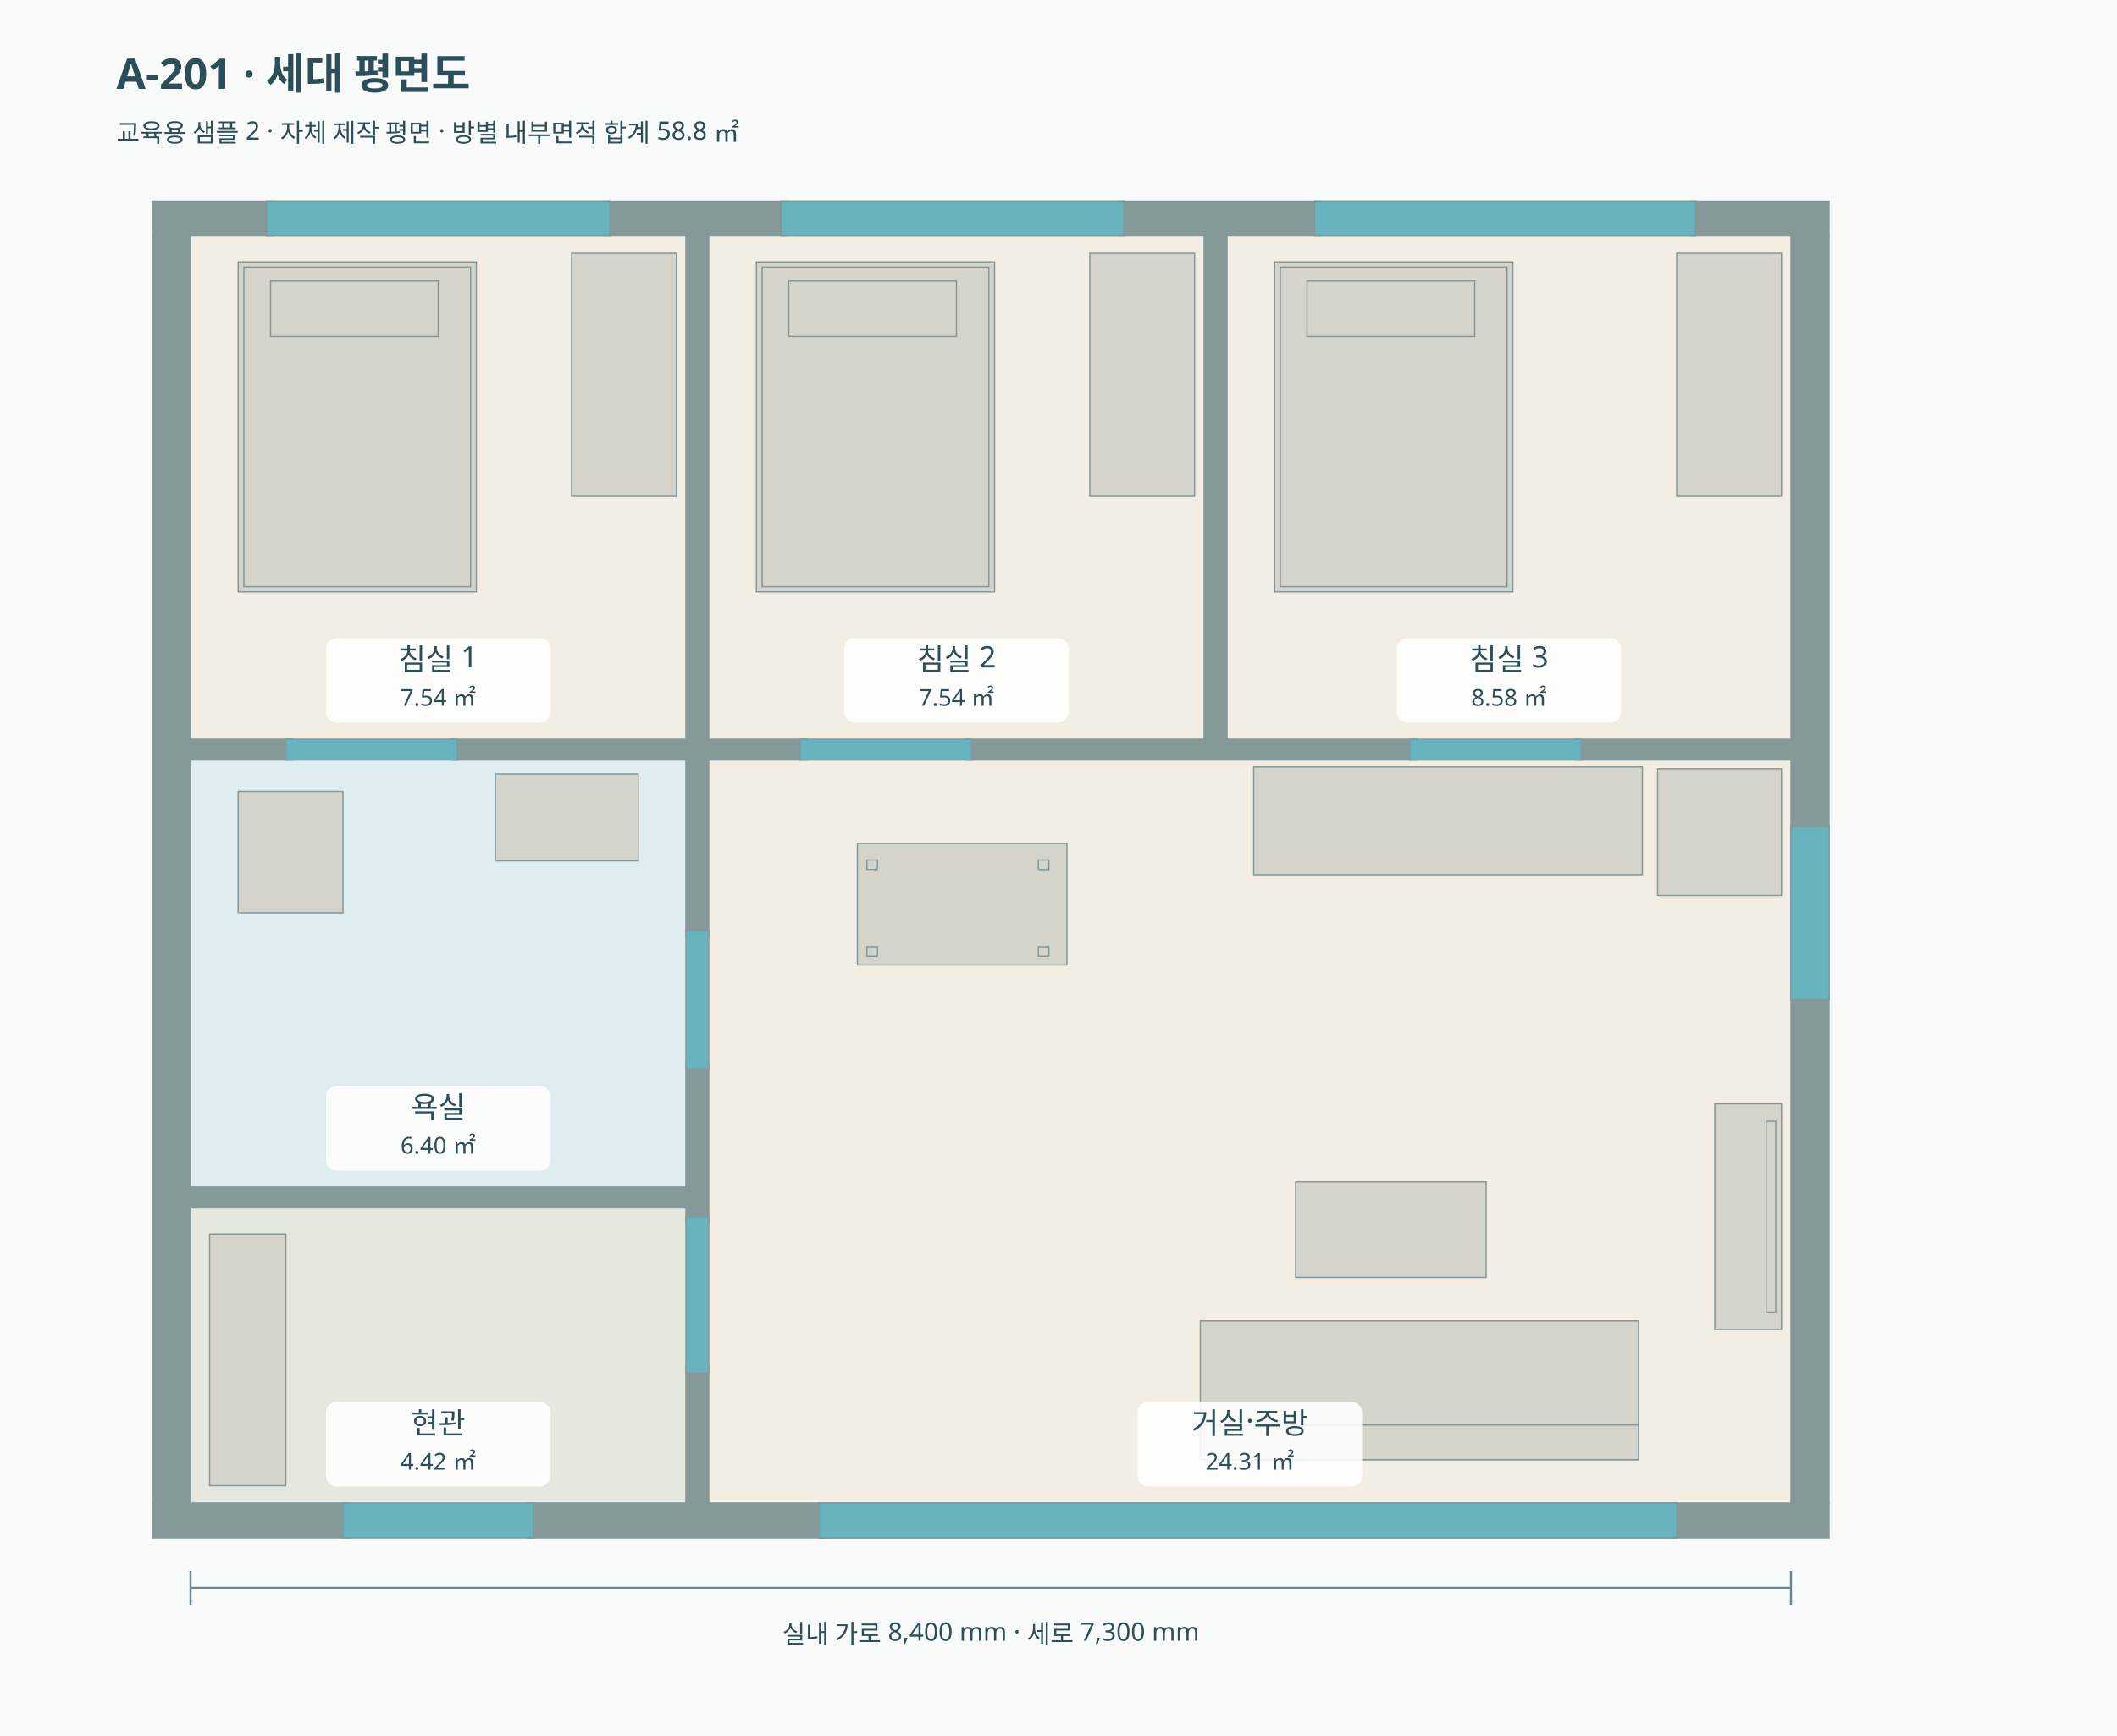
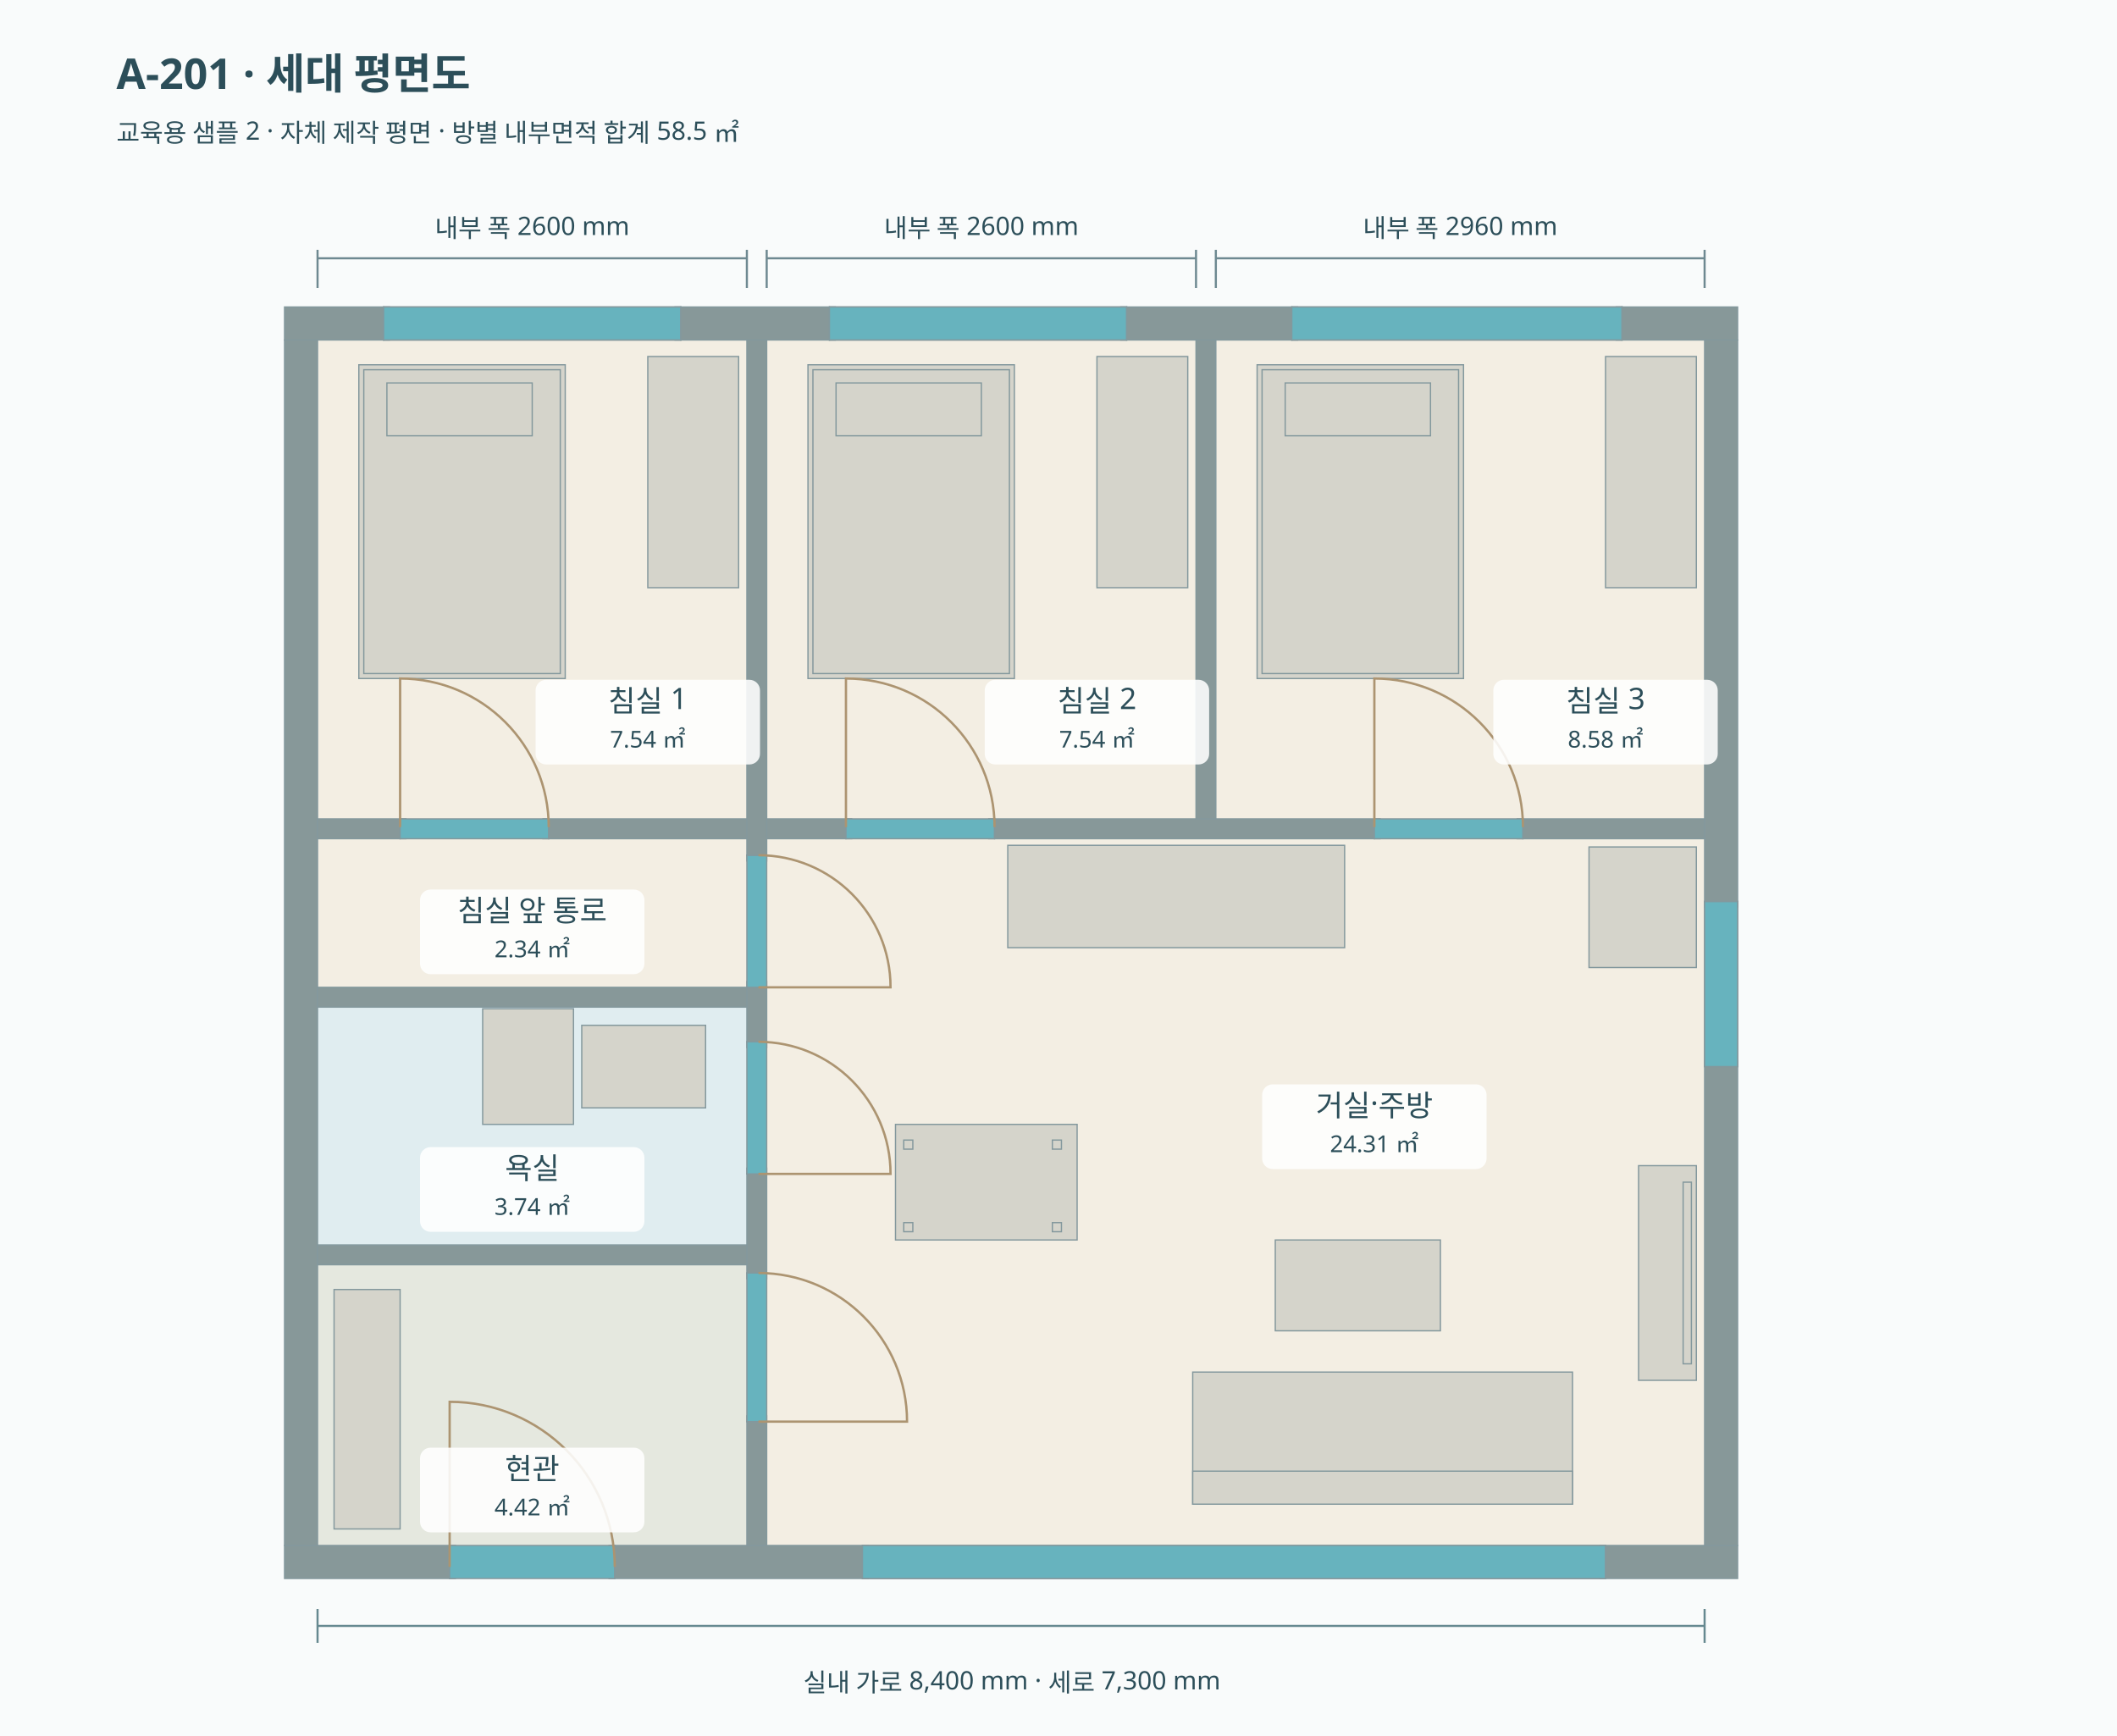
<svg xmlns="http://www.w3.org/2000/svg" viewBox="0 0 1000 820" role="group" aria-label="A-201 세대 평면도">
  <defs>
    <marker id="exit-arrow" markerWidth="6" markerHeight="6" refX="5" refY="3" orient="auto">
      <path d="M0 0L6 3L0 6Z" fill="#248976" />
    </marker>
  </defs>
  <rect width="1000" height="820" fill="#f9fbfb" />
  <g font-family="Malgun Gothic, sans-serif" fill="#2c4e59">
    <text x="55" y="42" font-size="20" font-weight="700">A-201 · 세대 평면도</text>
-     <text x="55" y="67" font-size="12">교육용 샘플 2 · 자체 제작 평면 · 방별 내부면적 합계 58.8 ㎡</text>
+     <text x="55" y="67" font-size="12">교육용 샘플 2 · 자체 제작 평면 · 방별 내부면적 합계 58.5 ㎡</text>
    <g data-object="room-bed1" tabindex="0" role="button" aria-label="침실 1 도면에서 선택">
-       <rect x="90" y="111.4" width="234" height="237.8" fill="#f3eee3" />
+       <rect x="150" y="160.6" width="202.8" height="226.2" fill="#f3eee3" />
    </g>
    <g data-object="room-bed2" tabindex="0" role="button" aria-label="침실 2 도면에서 선택">
-       <rect x="334.8" y="111.4" width="234" height="237.8" fill="#f3eee3" />
+       <rect x="362.16" y="160.6" width="202.8" height="226.2" fill="#f3eee3" />
    </g>
    <g data-object="room-bed3" tabindex="0" role="button" aria-label="침실 3 도면에서 선택">
-       <rect x="579.6" y="111.4" width="266.4" height="237.8" fill="#f3eee3" />
+       <rect x="574.32" y="160.6" width="230.88" height="226.2" fill="#f3eee3" />
    </g>
    <g data-object="room-living" tabindex="0" role="button" aria-label="거실·주방 도면에서 선택">
-       <rect x="334.8" y="359.04" width="511.2" height="350.96" fill="#f3eee3" />
+       <rect x="362.16" y="396.16" width="443.04" height="333.84" fill="#f3eee3" />
    </g>
    <g data-object="room-bath" tabindex="0" role="button" aria-label="욕실 도면에서 선택">
-       <rect x="90" y="359.04" width="234" height="201.72" fill="#e0edf0" />
+       <rect x="150" y="475.72" width="202.8" height="112.32" fill="#e0edf0" />
+     </g>
+     <g data-object="room-hall" tabindex="0" role="button" aria-label="침실 앞 통로 도면에서 선택">
+       <rect x="150" y="396.16" width="202.8" height="70.2" fill="#f3eee3" />
    </g>
    <g data-object="room-entry" tabindex="0" role="button" aria-label="현관 도면에서 선택">
-       <rect x="90" y="570.6" width="234" height="139.4" fill="#e5e8df" />
-     </g>
-     <g data-object="south-0" tabindex="0" role="button" aria-label="벽 south 도면에서 선택">
-       <rect x="72" y="710" width="90" height="16.4" fill="#879899" stroke="#83989d" stroke-width=".6" />
+       <rect x="150" y="597.4" width="202.8" height="132.6" fill="#e5e8df" />
+     </g>
+     <g data-object="south-0" tabindex="0" role="button" aria-label="거실 쪽 외벽 도면에서 선택">
+       <rect x="134.4" y="730" width="78" height="15.6" fill="#879899" stroke="#83989d" stroke-width=".6" />
    </g>
    <g data-object="south-opening-0" tabindex="0" role="button" aria-label="출입문 도면에서 선택">
-       <rect x="162" y="718.2" width="90" height="2.46" fill="#baa17e" stroke="#83989d" stroke-width=".6" />
+       <rect x="212.4" y="737.8" width="78" height="2.34" fill="#baa17e" stroke="#83989d" stroke-width=".6" />
    </g>
    <g data-object="south-opening-0-frame-0.8" tabindex="0" role="button" aria-label="창호 세로 틀 도면에서 선택">
-       <rect x="162" y="710" width="3.15" height="16.4" fill="#67b3be" stroke="#83989d" stroke-width=".6" />
+       <rect x="212.4" y="730" width="2.73" height="15.6" fill="#67b3be" stroke="#83989d" stroke-width=".6" />
    </g>
    <g data-object="south-opening-0-frame-1.7650000000000001" tabindex="0" role="button" aria-label="창호 세로 틀 도면에서 선택">
-       <rect x="248.85" y="710" width="3.15" height="16.4" fill="#67b3be" stroke="#83989d" stroke-width=".6" />
+       <rect x="287.67" y="730" width="2.73" height="15.6" fill="#67b3be" stroke="#83989d" stroke-width=".6" />
    </g>
    <g data-object="south-opening-0-frame-0" tabindex="0" role="button" aria-label="창호 가로 틀 도면에서 선택">
-       <rect x="162" y="710" width="90" height="16.4" fill="#67b3be" stroke="#83989d" stroke-width=".6" />
-     </g>
-     <g data-object="south-1" tabindex="0" role="button" aria-label="벽 south 도면에서 선택">
-       <rect x="252" y="710" width="135" height="16.4" fill="#879899" stroke="#83989d" stroke-width=".6" />
+       <rect x="212.4" y="730" width="78" height="15.6" fill="#67b3be" stroke="#83989d" stroke-width=".6" />
+     </g>
+     <g data-object="south-1" tabindex="0" role="button" aria-label="거실 쪽 외벽 도면에서 선택">
+       <rect x="290.4" y="730" width="117" height="15.6" fill="#879899" stroke="#83989d" stroke-width=".6" />
    </g>
    <g data-object="south-sill-1" tabindex="0" role="button" aria-label="창 아래 벽 도면에서 선택">
-       <rect x="387" y="710" width="405" height="16.4" fill="#879899" stroke="#83989d" stroke-width=".6" />
+       <rect x="407.4" y="730" width="351" height="15.6" fill="#879899" stroke="#83989d" stroke-width=".6" />
    </g>
    <g data-object="south-opening-1" tabindex="0" role="button" aria-label="창문 도면에서 선택">
-       <rect x="387" y="718.2" width="405" height="2.46" fill="#67b3be" stroke="#83989d" stroke-width=".6" />
+       <rect x="407.4" y="737.8" width="351" height="2.34" fill="#67b3be" stroke="#83989d" stroke-width=".6" />
    </g>
    <g data-object="south-opening-1-frame-3.3" tabindex="0" role="button" aria-label="창호 세로 틀 도면에서 선택">
-       <rect x="387" y="710" width="3.15" height="16.4" fill="#67b3be" stroke="#83989d" stroke-width=".6" />
+       <rect x="407.4" y="730" width="2.73" height="15.6" fill="#67b3be" stroke="#83989d" stroke-width=".6" />
    </g>
    <g data-object="south-opening-1-frame-7.765" tabindex="0" role="button" aria-label="창호 세로 틀 도면에서 선택">
-       <rect x="788.85" y="710" width="3.15" height="16.4" fill="#67b3be" stroke="#83989d" stroke-width=".6" />
+       <rect x="755.67" y="730" width="2.73" height="15.6" fill="#67b3be" stroke="#83989d" stroke-width=".6" />
    </g>
    <g data-object="south-opening-1-frame-0.35" tabindex="0" role="button" aria-label="창호 가로 틀 도면에서 선택">
-       <rect x="387" y="710" width="405" height="16.4" fill="#67b3be" stroke="#83989d" stroke-width=".6" />
-     </g>
-     <g data-object="south-2" tabindex="0" role="button" aria-label="벽 south 도면에서 선택">
-       <rect x="792" y="710" width="72" height="16.4" fill="#879899" stroke="#83989d" stroke-width=".6" />
-     </g>
-     <g data-object="north-0" tabindex="0" role="button" aria-label="벽 north 도면에서 선택">
-       <rect x="72" y="95" width="54" height="16.4" fill="#879899" stroke="#83989d" stroke-width=".6" />
+       <rect x="407.4" y="730" width="351" height="15.6" fill="#67b3be" stroke="#83989d" stroke-width=".6" />
+     </g>
+     <g data-object="south-2" tabindex="0" role="button" aria-label="거실 쪽 외벽 도면에서 선택">
+       <rect x="758.4" y="730" width="62.4" height="15.6" fill="#879899" stroke="#83989d" stroke-width=".6" />
+     </g>
+     <g data-object="north-0" tabindex="0" role="button" aria-label="침실 쪽 외벽 도면에서 선택">
+       <rect x="134.4" y="145" width="46.8" height="15.6" fill="#879899" stroke="#83989d" stroke-width=".6" />
    </g>
    <g data-object="north-sill-0" tabindex="0" role="button" aria-label="창 아래 벽 도면에서 선택">
-       <rect x="126" y="95" width="162" height="16.4" fill="#879899" stroke="#83989d" stroke-width=".6" />
+       <rect x="181.2" y="145" width="140.4" height="15.6" fill="#879899" stroke="#83989d" stroke-width=".6" />
    </g>
    <g data-object="north-opening-0" tabindex="0" role="button" aria-label="창문 도면에서 선택">
-       <rect x="126" y="103.2" width="162" height="2.46" fill="#67b3be" stroke="#83989d" stroke-width=".6" />
+       <rect x="181.2" y="152.8" width="140.4" height="2.34" fill="#67b3be" stroke="#83989d" stroke-width=".6" />
    </g>
    <g data-object="north-opening-0-frame-0.4" tabindex="0" role="button" aria-label="창호 세로 틀 도면에서 선택">
-       <rect x="126" y="95" width="3.15" height="16.4" fill="#67b3be" stroke="#83989d" stroke-width=".6" />
+       <rect x="181.2" y="145" width="2.73" height="15.6" fill="#67b3be" stroke="#83989d" stroke-width=".6" />
    </g>
    <g data-object="north-opening-0-frame-2.165" tabindex="0" role="button" aria-label="창호 세로 틀 도면에서 선택">
-       <rect x="284.85" y="95" width="3.15" height="16.4" fill="#67b3be" stroke="#83989d" stroke-width=".6" />
+       <rect x="318.87" y="145" width="2.73" height="15.6" fill="#67b3be" stroke="#83989d" stroke-width=".6" />
    </g>
    <g data-object="north-opening-0-frame-0.95" tabindex="0" role="button" aria-label="창호 가로 틀 도면에서 선택">
-       <rect x="126" y="95" width="162" height="16.4" fill="#67b3be" stroke="#83989d" stroke-width=".6" />
-     </g>
-     <g data-object="north-1" tabindex="0" role="button" aria-label="벽 north 도면에서 선택">
-       <rect x="288" y="95" width="81" height="16.4" fill="#879899" stroke="#83989d" stroke-width=".6" />
+       <rect x="181.2" y="145" width="140.4" height="15.6" fill="#67b3be" stroke="#83989d" stroke-width=".6" />
+     </g>
+     <g data-object="north-1" tabindex="0" role="button" aria-label="침실 쪽 외벽 도면에서 선택">
+       <rect x="321.6" y="145" width="70.2" height="15.6" fill="#879899" stroke="#83989d" stroke-width=".6" />
    </g>
    <g data-object="north-sill-1" tabindex="0" role="button" aria-label="창 아래 벽 도면에서 선택">
-       <rect x="369" y="95" width="162" height="16.4" fill="#879899" stroke="#83989d" stroke-width=".6" />
+       <rect x="391.8" y="145" width="140.4" height="15.6" fill="#879899" stroke="#83989d" stroke-width=".6" />
    </g>
    <g data-object="north-opening-1" tabindex="0" role="button" aria-label="창문 도면에서 선택">
-       <rect x="369" y="103.2" width="162" height="2.46" fill="#67b3be" stroke="#83989d" stroke-width=".6" />
+       <rect x="391.8" y="152.8" width="140.4" height="2.34" fill="#67b3be" stroke="#83989d" stroke-width=".6" />
    </g>
    <g data-object="north-opening-1-frame-3.1" tabindex="0" role="button" aria-label="창호 세로 틀 도면에서 선택">
-       <rect x="369" y="95" width="3.15" height="16.4" fill="#67b3be" stroke="#83989d" stroke-width=".6" />
+       <rect x="391.8" y="145" width="2.73" height="15.6" fill="#67b3be" stroke="#83989d" stroke-width=".6" />
    </g>
    <g data-object="north-opening-1-frame-4.865" tabindex="0" role="button" aria-label="창호 세로 틀 도면에서 선택">
-       <rect x="527.85" y="95" width="3.15" height="16.4" fill="#67b3be" stroke="#83989d" stroke-width=".6" />
+       <rect x="529.47" y="145" width="2.73" height="15.6" fill="#67b3be" stroke="#83989d" stroke-width=".6" />
    </g>
    <g data-object="north-opening-1-frame-0.95" tabindex="0" role="button" aria-label="창호 가로 틀 도면에서 선택">
-       <rect x="369" y="95" width="162" height="16.4" fill="#67b3be" stroke="#83989d" stroke-width=".6" />
-     </g>
-     <g data-object="north-2" tabindex="0" role="button" aria-label="벽 north 도면에서 선택">
-       <rect x="531" y="95" width="90" height="16.4" fill="#879899" stroke="#83989d" stroke-width=".6" />
+       <rect x="391.8" y="145" width="140.4" height="15.6" fill="#67b3be" stroke="#83989d" stroke-width=".6" />
+     </g>
+     <g data-object="north-2" tabindex="0" role="button" aria-label="침실 쪽 외벽 도면에서 선택">
+       <rect x="532.2" y="145" width="78" height="15.6" fill="#879899" stroke="#83989d" stroke-width=".6" />
    </g>
    <g data-object="north-sill-2" tabindex="0" role="button" aria-label="창 아래 벽 도면에서 선택">
-       <rect x="621" y="95" width="180" height="16.4" fill="#879899" stroke="#83989d" stroke-width=".6" />
+       <rect x="610.2" y="145" width="156" height="15.6" fill="#879899" stroke="#83989d" stroke-width=".6" />
    </g>
    <g data-object="north-opening-2" tabindex="0" role="button" aria-label="창문 도면에서 선택">
-       <rect x="621" y="103.2" width="180" height="2.46" fill="#67b3be" stroke="#83989d" stroke-width=".6" />
+       <rect x="610.2" y="152.8" width="156" height="2.34" fill="#67b3be" stroke="#83989d" stroke-width=".6" />
    </g>
    <g data-object="north-opening-2-frame-5.9" tabindex="0" role="button" aria-label="창호 세로 틀 도면에서 선택">
-       <rect x="621" y="95" width="3.15" height="16.4" fill="#67b3be" stroke="#83989d" stroke-width=".6" />
+       <rect x="610.2" y="145" width="2.73" height="15.6" fill="#67b3be" stroke="#83989d" stroke-width=".6" />
    </g>
    <g data-object="north-opening-2-frame-7.865" tabindex="0" role="button" aria-label="창호 세로 틀 도면에서 선택">
-       <rect x="797.85" y="95" width="3.15" height="16.4" fill="#67b3be" stroke="#83989d" stroke-width=".6" />
+       <rect x="763.47" y="145" width="2.73" height="15.6" fill="#67b3be" stroke="#83989d" stroke-width=".6" />
    </g>
    <g data-object="north-opening-2-frame-0.95" tabindex="0" role="button" aria-label="창호 가로 틀 도면에서 선택">
-       <rect x="621" y="95" width="180" height="16.4" fill="#67b3be" stroke="#83989d" stroke-width=".6" />
-     </g>
-     <g data-object="north-3" tabindex="0" role="button" aria-label="벽 north 도면에서 선택">
-       <rect x="801" y="95" width="63" height="16.4" fill="#879899" stroke="#83989d" stroke-width=".6" />
-     </g>
-     <g data-object="west-0" tabindex="0" role="button" aria-label="벽 west 도면에서 선택">
-       <rect x="72" y="111.4" width="18" height="598.6" fill="#879899" stroke="#83989d" stroke-width=".6" />
-     </g>
-     <g data-object="east-0" tabindex="0" role="button" aria-label="벽 east 도면에서 선택">
-       <rect x="846" y="472.2" width="18" height="237.8" fill="#879899" stroke="#83989d" stroke-width=".6" />
+       <rect x="610.2" y="145" width="156" height="15.6" fill="#67b3be" stroke="#83989d" stroke-width=".6" />
+     </g>
+     <g data-object="north-3" tabindex="0" role="button" aria-label="침실 쪽 외벽 도면에서 선택">
+       <rect x="766.2" y="145" width="54.6" height="15.6" fill="#879899" stroke="#83989d" stroke-width=".6" />
+     </g>
+     <g data-object="west-0" tabindex="0" role="button" aria-label="현관·욕실 쪽 외벽 도면에서 선택">
+       <rect x="134.4" y="160.6" width="15.6" height="569.4" fill="#879899" stroke="#83989d" stroke-width=".6" />
+     </g>
+     <g data-object="east-0" tabindex="0" role="button" aria-label="주방 쪽 외벽 도면에서 선택">
+       <rect x="805.2" y="503.8" width="15.6" height="226.2" fill="#879899" stroke="#83989d" stroke-width=".6" />
    </g>
    <g data-object="east-sill-0" tabindex="0" role="button" aria-label="창 아래 벽 도면에서 선택">
-       <rect x="846" y="390.2" width="18" height="82" fill="#879899" stroke="#83989d" stroke-width=".6" />
+       <rect x="805.2" y="425.8" width="15.6" height="78" fill="#879899" stroke="#83989d" stroke-width=".6" />
    </g>
    <g data-object="east-opening-0" tabindex="0" role="button" aria-label="창문 도면에서 선택">
-       <rect x="852.3" y="390.2" width="2.7" height="82" fill="#67b3be" stroke="#83989d" stroke-width=".6" />
+       <rect x="810.66" y="425.8" width="2.34" height="78" fill="#67b3be" stroke="#83989d" stroke-width=".6" />
    </g>
    <g data-object="east-opening-0-frame-2.9" tabindex="0" role="button" aria-label="창호 세로 틀 도면에서 선택">
-       <rect x="846" y="469.33" width="18" height="2.87" fill="#67b3be" stroke="#83989d" stroke-width=".6" />
+       <rect x="805.2" y="501.07" width="15.6" height="2.73" fill="#67b3be" stroke="#83989d" stroke-width=".6" />
    </g>
    <g data-object="east-opening-0-frame-3.8649999999999998" tabindex="0" role="button" aria-label="창호 세로 틀 도면에서 선택">
-       <rect x="846" y="390.2" width="18" height="2.87" fill="#67b3be" stroke="#83989d" stroke-width=".6" />
+       <rect x="805.2" y="425.8" width="15.6" height="2.73" fill="#67b3be" stroke="#83989d" stroke-width=".6" />
    </g>
    <g data-object="east-opening-0-frame-1.2" tabindex="0" role="button" aria-label="창호 가로 틀 도면에서 선택">
-       <rect x="846" y="390.2" width="18" height="82" fill="#67b3be" stroke="#83989d" stroke-width=".6" />
-     </g>
-     <g data-object="east-1" tabindex="0" role="button" aria-label="벽 east 도면에서 선택">
-       <rect x="846" y="111.4" width="18" height="278.8" fill="#879899" stroke="#83989d" stroke-width=".6" />
-     </g>
-     <g data-object="partition-bed-0" tabindex="0" role="button" aria-label="벽 partition-bed 도면에서 선택">
-       <rect x="90" y="349.2" width="45" height="9.84" fill="#879899" stroke="#83989d" stroke-width=".6" />
+       <rect x="805.2" y="425.8" width="15.6" height="78" fill="#67b3be" stroke="#83989d" stroke-width=".6" />
+     </g>
+     <g data-object="east-1" tabindex="0" role="button" aria-label="주방 쪽 외벽 도면에서 선택">
+       <rect x="805.2" y="160.6" width="15.6" height="265.2" fill="#879899" stroke="#83989d" stroke-width=".6" />
+     </g>
+     <g data-object="partition-bed-0" tabindex="0" role="button" aria-label="방을 나누는 내벽 도면에서 선택">
+       <rect x="150" y="386.8" width="39" height="9.36" fill="#879899" stroke="#83989d" stroke-width=".6" />
    </g>
    <g data-object="partition-bed-opening-0" tabindex="0" role="button" aria-label="출입문 도면에서 선택">
-       <rect x="135" y="350.84" width="81" height="2.46" fill="#baa17e" stroke="#83989d" stroke-width=".6" />
+       <rect x="189" y="388.36" width="70.2" height="2.34" fill="#baa17e" stroke="#83989d" stroke-width=".6" />
    </g>
    <g data-object="partition-bed-opening-0-frame-0.5" tabindex="0" role="button" aria-label="창호 세로 틀 도면에서 선택">
-       <rect x="135" y="349.2" width="3.15" height="9.84" fill="#67b3be" stroke="#83989d" stroke-width=".6" />
+       <rect x="189" y="386.8" width="2.73" height="9.36" fill="#67b3be" stroke="#83989d" stroke-width=".6" />
    </g>
    <g data-object="partition-bed-opening-0-frame-1.365" tabindex="0" role="button" aria-label="창호 세로 틀 도면에서 선택">
-       <rect x="212.85" y="349.2" width="3.15" height="9.84" fill="#67b3be" stroke="#83989d" stroke-width=".6" />
+       <rect x="256.47" y="386.8" width="2.73" height="9.36" fill="#67b3be" stroke="#83989d" stroke-width=".6" />
    </g>
    <g data-object="partition-bed-opening-0-frame-0" tabindex="0" role="button" aria-label="창호 가로 틀 도면에서 선택">
-       <rect x="135" y="349.2" width="81" height="9.84" fill="#67b3be" stroke="#83989d" stroke-width=".6" />
-     </g>
-     <g data-object="partition-bed-1" tabindex="0" role="button" aria-label="벽 partition-bed 도면에서 선택">
-       <rect x="216" y="349.2" width="162" height="9.84" fill="#879899" stroke="#83989d" stroke-width=".6" />
+       <rect x="189" y="386.8" width="70.2" height="9.36" fill="#67b3be" stroke="#83989d" stroke-width=".6" />
+     </g>
+     <g data-object="partition-bed-1" tabindex="0" role="button" aria-label="방을 나누는 내벽 도면에서 선택">
+       <rect x="259.2" y="386.8" width="140.4" height="9.36" fill="#879899" stroke="#83989d" stroke-width=".6" />
    </g>
    <g data-object="partition-bed-opening-1" tabindex="0" role="button" aria-label="출입문 도면에서 선택">
-       <rect x="378" y="350.84" width="81" height="2.46" fill="#baa17e" stroke="#83989d" stroke-width=".6" />
+       <rect x="399.6" y="388.36" width="70.2" height="2.34" fill="#baa17e" stroke="#83989d" stroke-width=".6" />
    </g>
    <g data-object="partition-bed-opening-1-frame-3.2" tabindex="0" role="button" aria-label="창호 세로 틀 도면에서 선택">
-       <rect x="378" y="349.2" width="3.15" height="9.84" fill="#67b3be" stroke="#83989d" stroke-width=".6" />
+       <rect x="399.6" y="386.8" width="2.73" height="9.36" fill="#67b3be" stroke="#83989d" stroke-width=".6" />
    </g>
    <g data-object="partition-bed-opening-1-frame-4.0649999999999995" tabindex="0" role="button" aria-label="창호 세로 틀 도면에서 선택">
-       <rect x="455.85" y="349.2" width="3.15" height="9.84" fill="#67b3be" stroke="#83989d" stroke-width=".6" />
+       <rect x="467.07" y="386.8" width="2.73" height="9.36" fill="#67b3be" stroke="#83989d" stroke-width=".6" />
    </g>
    <g data-object="partition-bed-opening-1-frame-0" tabindex="0" role="button" aria-label="창호 가로 틀 도면에서 선택">
-       <rect x="378" y="349.2" width="81" height="9.84" fill="#67b3be" stroke="#83989d" stroke-width=".6" />
-     </g>
-     <g data-object="partition-bed-2" tabindex="0" role="button" aria-label="벽 partition-bed 도면에서 선택">
-       <rect x="459" y="349.2" width="207" height="9.84" fill="#879899" stroke="#83989d" stroke-width=".6" />
+       <rect x="399.6" y="386.8" width="70.2" height="9.36" fill="#67b3be" stroke="#83989d" stroke-width=".6" />
+     </g>
+     <g data-object="partition-bed-2" tabindex="0" role="button" aria-label="방을 나누는 내벽 도면에서 선택">
+       <rect x="469.8" y="386.8" width="179.4" height="9.36" fill="#879899" stroke="#83989d" stroke-width=".6" />
    </g>
    <g data-object="partition-bed-opening-2" tabindex="0" role="button" aria-label="출입문 도면에서 선택">
-       <rect x="666" y="350.84" width="81" height="2.46" fill="#baa17e" stroke="#83989d" stroke-width=".6" />
+       <rect x="649.2" y="388.36" width="70.2" height="2.34" fill="#baa17e" stroke="#83989d" stroke-width=".6" />
    </g>
    <g data-object="partition-bed-opening-2-frame-6.4" tabindex="0" role="button" aria-label="창호 세로 틀 도면에서 선택">
-       <rect x="666" y="349.2" width="3.15" height="9.84" fill="#67b3be" stroke="#83989d" stroke-width=".6" />
+       <rect x="649.2" y="386.8" width="2.73" height="9.36" fill="#67b3be" stroke="#83989d" stroke-width=".6" />
    </g>
    <g data-object="partition-bed-opening-2-frame-7.265" tabindex="0" role="button" aria-label="창호 세로 틀 도면에서 선택">
-       <rect x="743.85" y="349.2" width="3.15" height="9.84" fill="#67b3be" stroke="#83989d" stroke-width=".6" />
+       <rect x="716.67" y="386.8" width="2.73" height="9.36" fill="#67b3be" stroke="#83989d" stroke-width=".6" />
    </g>
    <g data-object="partition-bed-opening-2-frame-0" tabindex="0" role="button" aria-label="창호 가로 틀 도면에서 선택">
-       <rect x="666" y="349.2" width="81" height="9.84" fill="#67b3be" stroke="#83989d" stroke-width=".6" />
-     </g>
-     <g data-object="partition-bed-3" tabindex="0" role="button" aria-label="벽 partition-bed 도면에서 선택">
-       <rect x="747" y="349.2" width="99" height="9.84" fill="#879899" stroke="#83989d" stroke-width=".6" />
-     </g>
-     <g data-object="partition-west-0" tabindex="0" role="button" aria-label="벽 partition-west 도면에서 선택">
-       <rect x="324" y="648.5" width="10.8" height="61.5" fill="#879899" stroke="#83989d" stroke-width=".6" />
+       <rect x="649.2" y="386.8" width="70.2" height="9.36" fill="#67b3be" stroke="#83989d" stroke-width=".6" />
+     </g>
+     <g data-object="partition-bed-3" tabindex="0" role="button" aria-label="방을 나누는 내벽 도면에서 선택">
+       <rect x="719.4" y="386.8" width="85.8" height="9.36" fill="#879899" stroke="#83989d" stroke-width=".6" />
+     </g>
+     <g data-object="partition-west-0" tabindex="0" role="button" aria-label="방을 나누는 내벽 도면에서 선택">
+       <rect x="352.8" y="671.5" width="9.36" height="58.5" fill="#879899" stroke="#83989d" stroke-width=".6" />
    </g>
    <g data-object="partition-west-opening-0" tabindex="0" role="button" aria-label="출입문 도면에서 선택">
-       <rect x="330.3" y="574.7" width="2.7" height="73.8" fill="#baa17e" stroke="#83989d" stroke-width=".6" />
+       <rect x="358.26" y="601.3" width="2.34" height="70.2" fill="#baa17e" stroke="#83989d" stroke-width=".6" />
    </g>
    <g data-object="partition-west-opening-0-frame-0.75" tabindex="0" role="button" aria-label="창호 세로 틀 도면에서 선택">
-       <rect x="324" y="645.63" width="10.8" height="2.87" fill="#67b3be" stroke="#83989d" stroke-width=".6" />
+       <rect x="352.8" y="668.77" width="9.36" height="2.73" fill="#67b3be" stroke="#83989d" stroke-width=".6" />
    </g>
    <g data-object="partition-west-opening-0-frame-1.615" tabindex="0" role="button" aria-label="창호 세로 틀 도면에서 선택">
-       <rect x="324" y="574.7" width="10.8" height="2.87" fill="#67b3be" stroke="#83989d" stroke-width=".6" />
+       <rect x="352.8" y="601.3" width="9.36" height="2.73" fill="#67b3be" stroke="#83989d" stroke-width=".6" />
    </g>
    <g data-object="partition-west-opening-0-frame-0" tabindex="0" role="button" aria-label="창호 가로 틀 도면에서 선택">
-       <rect x="324" y="574.7" width="10.8" height="73.8" fill="#67b3be" stroke="#83989d" stroke-width=".6" />
-     </g>
-     <g data-object="partition-west-1" tabindex="0" role="button" aria-label="벽 partition-west 도면에서 선택">
-       <rect x="324" y="505" width="10.8" height="69.7" fill="#879899" stroke="#83989d" stroke-width=".6" />
+       <rect x="352.8" y="601.3" width="9.36" height="70.2" fill="#67b3be" stroke="#83989d" stroke-width=".6" />
+     </g>
+     <g data-object="partition-west-1" tabindex="0" role="button" aria-label="방을 나누는 내벽 도면에서 선택">
+       <rect x="352.8" y="554.5" width="9.36" height="46.8" fill="#879899" stroke="#83989d" stroke-width=".6" />
    </g>
    <g data-object="partition-west-opening-1" tabindex="0" role="button" aria-label="출입문 도면에서 선택">
-       <rect x="330.3" y="439.4" width="2.7" height="65.6" fill="#baa17e" stroke="#83989d" stroke-width=".6" />
-     </g>
-     <g data-object="partition-west-opening-1-frame-2.5" tabindex="0" role="button" aria-label="창호 세로 틀 도면에서 선택">
-       <rect x="324" y="502.13" width="10.8" height="2.87" fill="#67b3be" stroke="#83989d" stroke-width=".6" />
-     </g>
-     <g data-object="partition-west-opening-1-frame-3.2649999999999997" tabindex="0" role="button" aria-label="창호 세로 틀 도면에서 선택">
-       <rect x="324" y="439.4" width="10.8" height="2.87" fill="#67b3be" stroke="#83989d" stroke-width=".6" />
+       <rect x="358.26" y="492.1" width="2.34" height="62.4" fill="#baa17e" stroke="#83989d" stroke-width=".6" />
+     </g>
+     <g data-object="partition-west-opening-1-frame-2.25" tabindex="0" role="button" aria-label="창호 세로 틀 도면에서 선택">
+       <rect x="352.8" y="551.77" width="9.36" height="2.73" fill="#67b3be" stroke="#83989d" stroke-width=".6" />
+     </g>
+     <g data-object="partition-west-opening-1-frame-3.0149999999999997" tabindex="0" role="button" aria-label="창호 세로 틀 도면에서 선택">
+       <rect x="352.8" y="492.1" width="9.36" height="2.73" fill="#67b3be" stroke="#83989d" stroke-width=".6" />
    </g>
    <g data-object="partition-west-opening-1-frame-0" tabindex="0" role="button" aria-label="창호 가로 틀 도면에서 선택">
-       <rect x="324" y="439.4" width="10.8" height="65.6" fill="#67b3be" stroke="#83989d" stroke-width=".6" />
-     </g>
-     <g data-object="partition-west-2" tabindex="0" role="button" aria-label="벽 partition-west 도면에서 선택">
-       <rect x="324" y="111.4" width="10.8" height="328" fill="#879899" stroke="#83989d" stroke-width=".6" />
-     </g>
-     <g data-object="partition-bed23-0" tabindex="0" role="button" aria-label="벽 partition-bed23 도면에서 선택">
-       <rect x="568.8" y="111.4" width="10.8" height="237.8" fill="#879899" stroke="#83989d" stroke-width=".6" />
-     </g>
-     <g data-object="partition-bath-0" tabindex="0" role="button" aria-label="벽 partition-bath 도면에서 선택">
-       <rect x="90" y="560.76" width="234" height="9.84" fill="#879899" stroke="#83989d" stroke-width=".6" />
+       <rect x="352.8" y="492.1" width="9.36" height="62.4" fill="#67b3be" stroke="#83989d" stroke-width=".6" />
+     </g>
+     <g data-object="partition-west-2" tabindex="0" role="button" aria-label="방을 나누는 내벽 도면에서 선택">
+       <rect x="352.8" y="466.36" width="9.36" height="25.74" fill="#879899" stroke="#83989d" stroke-width=".6" />
+     </g>
+     <g data-object="partition-west-opening-2" tabindex="0" role="button" aria-label="출입문 도면에서 선택">
+       <rect x="358.26" y="403.96" width="2.34" height="62.4" fill="#baa17e" stroke="#83989d" stroke-width=".6" />
+     </g>
+     <g data-object="partition-west-opening-2-frame-3.38" tabindex="0" role="button" aria-label="창호 세로 틀 도면에서 선택">
+       <rect x="352.8" y="463.63" width="9.36" height="2.73" fill="#67b3be" stroke="#83989d" stroke-width=".6" />
+     </g>
+     <g data-object="partition-west-opening-2-frame-4.145" tabindex="0" role="button" aria-label="창호 세로 틀 도면에서 선택">
+       <rect x="352.8" y="403.96" width="9.36" height="2.73" fill="#67b3be" stroke="#83989d" stroke-width=".6" />
+     </g>
+     <g data-object="partition-west-opening-2-frame-0" tabindex="0" role="button" aria-label="창호 가로 틀 도면에서 선택">
+       <rect x="352.8" y="403.96" width="9.36" height="62.4" fill="#67b3be" stroke="#83989d" stroke-width=".6" />
+     </g>
+     <g data-object="partition-west-3" tabindex="0" role="button" aria-label="방을 나누는 내벽 도면에서 선택">
+       <rect x="352.8" y="160.6" width="9.36" height="243.36" fill="#879899" stroke="#83989d" stroke-width=".6" />
+     </g>
+     <g data-object="partition-bed23-0" tabindex="0" role="button" aria-label="방을 나누는 내벽 도면에서 선택">
+       <rect x="564.96" y="160.6" width="9.36" height="226.2" fill="#879899" stroke="#83989d" stroke-width=".6" />
+     </g>
+     <g data-object="partition-bath-0" tabindex="0" role="button" aria-label="방을 나누는 내벽 도면에서 선택">
+       <rect x="150" y="588.04" width="202.8" height="9.36" fill="#879899" stroke="#83989d" stroke-width=".6" />
+     </g>
+     <g data-object="partition-bath-north-0" tabindex="0" role="button" aria-label="방을 나누는 내벽 도면에서 선택">
+       <rect x="150" y="466.36" width="202.8" height="9.36" fill="#879899" stroke="#83989d" stroke-width=".6" />
    </g>
    <g data-object="bed-base-0" tabindex="0" role="button" aria-label="침실 1 침대 프레임 도면에서 선택">
-       <rect x="112.5" y="123.7" width="112.5" height="155.8" fill="#d5d4cb" stroke="#83989d" stroke-width=".6" />
+       <rect x="169.5" y="172.3" width="97.5" height="148.2" fill="#d5d4cb" stroke="#83989d" stroke-width=".6" />
    </g>
    <g data-object="bed-mattress-0" tabindex="0" role="button" aria-label="침실 1 매트리스 도면에서 선택">
-       <rect x="115.2" y="126.16" width="107.1" height="150.88" fill="#d5d4cb" stroke="#83989d" stroke-width=".6" />
+       <rect x="171.84" y="174.64" width="92.82" height="143.52" fill="#d5d4cb" stroke="#83989d" stroke-width=".6" />
    </g>
    <g data-object="bed-pillow-0" tabindex="0" role="button" aria-label="베개 도면에서 선택">
-       <rect x="127.8" y="132.72" width="79.2" height="26.24" fill="#d5d4cb" stroke="#83989d" stroke-width=".6" />
+       <rect x="182.76" y="180.88" width="68.64" height="24.96" fill="#d5d4cb" stroke="#83989d" stroke-width=".6" />
    </g>
    <g data-object="wardrobe-0" tabindex="0" role="button" aria-label="침실 1 옷장 도면에서 선택">
-       <rect x="270" y="119.6" width="49.5" height="114.8" fill="#d5d4cb" stroke="#83989d" stroke-width=".6" />
+       <rect x="306" y="168.4" width="42.9" height="109.2" fill="#d5d4cb" stroke="#83989d" stroke-width=".6" />
    </g>
    <g data-object="bed-base-1" tabindex="0" role="button" aria-label="침실 2 침대 프레임 도면에서 선택">
-       <rect x="357.3" y="123.7" width="112.5" height="155.8" fill="#d5d4cb" stroke="#83989d" stroke-width=".6" />
+       <rect x="381.66" y="172.3" width="97.5" height="148.2" fill="#d5d4cb" stroke="#83989d" stroke-width=".6" />
    </g>
    <g data-object="bed-mattress-1" tabindex="0" role="button" aria-label="침실 2 매트리스 도면에서 선택">
-       <rect x="360" y="126.16" width="107.1" height="150.88" fill="#d5d4cb" stroke="#83989d" stroke-width=".6" />
+       <rect x="384" y="174.64" width="92.82" height="143.52" fill="#d5d4cb" stroke="#83989d" stroke-width=".6" />
    </g>
    <g data-object="bed-pillow-1" tabindex="0" role="button" aria-label="베개 도면에서 선택">
-       <rect x="372.6" y="132.72" width="79.2" height="26.24" fill="#d5d4cb" stroke="#83989d" stroke-width=".6" />
+       <rect x="394.92" y="180.88" width="68.64" height="24.96" fill="#d5d4cb" stroke="#83989d" stroke-width=".6" />
    </g>
    <g data-object="wardrobe-1" tabindex="0" role="button" aria-label="침실 2 옷장 도면에서 선택">
-       <rect x="514.8" y="119.6" width="49.5" height="114.8" fill="#d5d4cb" stroke="#83989d" stroke-width=".6" />
+       <rect x="518.16" y="168.4" width="42.9" height="109.2" fill="#d5d4cb" stroke="#83989d" stroke-width=".6" />
    </g>
    <g data-object="bed-base-2" tabindex="0" role="button" aria-label="침실 3 침대 프레임 도면에서 선택">
-       <rect x="602.1" y="123.7" width="112.5" height="155.8" fill="#d5d4cb" stroke="#83989d" stroke-width=".6" />
+       <rect x="593.82" y="172.3" width="97.5" height="148.2" fill="#d5d4cb" stroke="#83989d" stroke-width=".6" />
    </g>
    <g data-object="bed-mattress-2" tabindex="0" role="button" aria-label="침실 3 매트리스 도면에서 선택">
-       <rect x="604.8" y="126.16" width="107.1" height="150.88" fill="#d5d4cb" stroke="#83989d" stroke-width=".6" />
+       <rect x="596.16" y="174.64" width="92.82" height="143.52" fill="#d5d4cb" stroke="#83989d" stroke-width=".6" />
    </g>
    <g data-object="bed-pillow-2" tabindex="0" role="button" aria-label="베개 도면에서 선택">
-       <rect x="617.4" y="132.72" width="79.2" height="26.24" fill="#d5d4cb" stroke="#83989d" stroke-width=".6" />
+       <rect x="607.08" y="180.88" width="68.64" height="24.96" fill="#d5d4cb" stroke="#83989d" stroke-width=".6" />
    </g>
    <g data-object="wardrobe-2" tabindex="0" role="button" aria-label="침실 3 옷장 도면에서 선택">
-       <rect x="792" y="119.6" width="49.5" height="114.8" fill="#d5d4cb" stroke="#83989d" stroke-width=".6" />
+       <rect x="758.4" y="168.4" width="42.9" height="109.2" fill="#d5d4cb" stroke="#83989d" stroke-width=".6" />
    </g>
    <g data-object="sofa" tabindex="0" role="button" aria-label="거실 소파 도면에서 선택">
-       <rect x="567" y="623.9" width="207" height="65.6" fill="#d5d4cb" stroke="#83989d" stroke-width=".6" />
+       <rect x="563.4" y="648.1" width="179.4" height="62.4" fill="#d5d4cb" stroke="#83989d" stroke-width=".6" />
    </g>
    <g data-object="sofa-back" tabindex="0" role="button" aria-label="소파 등받이 도면에서 선택">
-       <rect x="567" y="673.1" width="207" height="16.4" fill="#d5d4cb" stroke="#83989d" stroke-width=".6" />
+       <rect x="563.4" y="694.9" width="179.4" height="15.6" fill="#d5d4cb" stroke="#83989d" stroke-width=".6" />
    </g>
    <g data-object="coffee-table" tabindex="0" role="button" aria-label="거실 탁자 도면에서 선택">
-       <rect x="612" y="558.3" width="90" height="45.1" fill="#d5d4cb" stroke="#83989d" stroke-width=".6" />
+       <rect x="602.4" y="585.7" width="78" height="42.9" fill="#d5d4cb" stroke="#83989d" stroke-width=".6" />
    </g>
    <g data-object="tv-console" tabindex="0" role="button" aria-label="TV 수납장 도면에서 선택">
-       <rect x="810" y="521.4" width="31.5" height="106.6" fill="#d5d4cb" stroke="#83989d" stroke-width=".6" />
+       <rect x="774" y="550.6" width="27.3" height="101.4" fill="#d5d4cb" stroke="#83989d" stroke-width=".6" />
    </g>
    <g data-object="tv" tabindex="0" role="button" aria-label="TV 도면에서 선택">
-       <rect x="834.3" y="529.6" width="4.5" height="90.2" fill="#d5d4cb" stroke="#83989d" stroke-width=".6" />
+       <rect x="795.06" y="558.4" width="3.9" height="85.8" fill="#d5d4cb" stroke="#83989d" stroke-width=".6" />
    </g>
    <g data-object="kitchen" tabindex="0" role="button" aria-label="주방 하부장 도면에서 선택">
-       <rect x="594" y="363.14" width="180" height="47.56" fill="#d5d4cb" stroke="#83989d" stroke-width=".6" />
+       <rect x="477.6" y="400.06" width="156" height="45.24" fill="#d5d4cb" stroke="#83989d" stroke-width=".6" />
    </g>
    <g data-object="counter" tabindex="0" role="button" aria-label="주방 상판 도면에서 선택">
-       <rect x="592.2" y="362.32" width="183.6" height="50.84" fill="#d5d4cb" stroke="#83989d" stroke-width=".6" />
+       <rect x="476.04" y="399.28" width="159.12" height="48.36" fill="#d5d4cb" stroke="#83989d" stroke-width=".6" />
    </g>
    <g data-object="fridge" tabindex="0" role="button" aria-label="냉장고 도면에서 선택">
-       <rect x="783" y="363.14" width="58.5" height="59.86" fill="#d5d4cb" stroke="#83989d" stroke-width=".6" />
+       <rect x="750.6" y="400.06" width="50.7" height="56.94" fill="#d5d4cb" stroke="#83989d" stroke-width=".6" />
    </g>
    <g data-object="dining-table" tabindex="0" role="button" aria-label="식탁 도면에서 선택">
-       <rect x="405" y="398.4" width="99" height="57.4" fill="#d5d4cb" stroke="#83989d" stroke-width=".6" />
+       <rect x="423" y="531.1" width="85.8" height="54.6" fill="#d5d4cb" stroke="#83989d" stroke-width=".6" />
    </g>
    <g data-object="table-leg-3.55-3.15" tabindex="0" role="button" aria-label="식탁 다리 도면에서 선택">
-       <rect x="409.5" y="447.19" width="4.95" height="4.51" fill="#d5d4cb" stroke="#83989d" stroke-width=".6" />
+       <rect x="426.9" y="577.51" width="4.29" height="4.29" fill="#d5d4cb" stroke="#83989d" stroke-width=".6" />
    </g>
    <g data-object="table-leg-3.55-3.65" tabindex="0" role="button" aria-label="식탁 다리 도면에서 선택">
-       <rect x="409.5" y="406.19" width="4.95" height="4.51" fill="#d5d4cb" stroke="#83989d" stroke-width=".6" />
+       <rect x="426.9" y="538.51" width="4.29" height="4.29" fill="#d5d4cb" stroke="#83989d" stroke-width=".6" />
    </g>
    <g data-object="table-leg-4.45-3.15" tabindex="0" role="button" aria-label="식탁 다리 도면에서 선택">
-       <rect x="490.5" y="447.19" width="4.95" height="4.51" fill="#d5d4cb" stroke="#83989d" stroke-width=".6" />
+       <rect x="497.1" y="577.51" width="4.29" height="4.29" fill="#d5d4cb" stroke="#83989d" stroke-width=".6" />
    </g>
    <g data-object="table-leg-4.45-3.65" tabindex="0" role="button" aria-label="식탁 다리 도면에서 선택">
-       <rect x="490.5" y="406.19" width="4.95" height="4.51" fill="#d5d4cb" stroke="#83989d" stroke-width=".6" />
+       <rect x="497.1" y="538.51" width="4.29" height="4.29" fill="#d5d4cb" stroke="#83989d" stroke-width=".6" />
    </g>
    <g data-object="toilet" tabindex="0" role="button" aria-label="양변기 도면에서 선택">
-       <rect x="112.5" y="373.8" width="49.5" height="57.4" fill="#d5d4cb" stroke="#83989d" stroke-width=".6" />
+       <rect x="228" y="476.5" width="42.9" height="54.6" fill="#d5d4cb" stroke="#83989d" stroke-width=".6" />
    </g>
    <g data-object="basin" tabindex="0" role="button" aria-label="세면대 도면에서 선택">
-       <rect x="234" y="365.6" width="67.5" height="41" fill="#d5d4cb" stroke="#83989d" stroke-width=".6" />
+       <rect x="274.8" y="484.3" width="58.5" height="39" fill="#d5d4cb" stroke="#83989d" stroke-width=".6" />
    </g>
    <g data-object="shoe-cabinet" tabindex="0" role="button" aria-label="신발장 도면에서 선택">
-       <rect x="99" y="582.9" width="36" height="118.9" fill="#d5d4cb" stroke="#83989d" stroke-width=".6" />
-     </g>
-     <g aria-hidden="true" pointer-events="none">
-       <rect x="154" y="301.4" width="106" height="40" rx="5" fill="#ffffffdf" />
-       <text x="207" y="316.4" text-anchor="middle" font-size="14">침실 1</text>
-       <text x="207" y="333.4" text-anchor="middle" font-size="11">7.54 ㎡</text>
-     </g>
-     <g aria-hidden="true" pointer-events="none">
-       <rect x="398.8" y="301.4" width="106" height="40" rx="5" fill="#ffffffdf" />
-       <text x="451.8" y="316.4" text-anchor="middle" font-size="14">침실 2</text>
-       <text x="451.8" y="333.4" text-anchor="middle" font-size="11">7.54 ㎡</text>
-     </g>
-     <g aria-hidden="true" pointer-events="none">
-       <rect x="659.8" y="301.4" width="106" height="40" rx="5" fill="#ffffffdf" />
-       <text x="712.8" y="316.4" text-anchor="middle" font-size="14">침실 3</text>
-       <text x="712.8" y="333.4" text-anchor="middle" font-size="11">8.58 ㎡</text>
-     </g>
-     <g aria-hidden="true" pointer-events="none">
-       <rect x="537.4" y="662.2" width="106" height="40" rx="5" fill="#ffffffdf" />
-       <text x="590.4" y="677.2" text-anchor="middle" font-size="14">거실·주방</text>
-       <text x="590.4" y="694.2" text-anchor="middle" font-size="11">24.31 ㎡</text>
-     </g>
-     <g aria-hidden="true" pointer-events="none">
-       <rect x="154" y="512.96" width="106" height="40" rx="5" fill="#ffffffdf" />
-       <text x="207" y="527.96" text-anchor="middle" font-size="14">욕실</text>
-       <text x="207" y="544.96" text-anchor="middle" font-size="11">6.40 ㎡</text>
-     </g>
-     <g aria-hidden="true" pointer-events="none">
-       <rect x="154" y="662.2" width="106" height="40" rx="5" fill="#ffffffdf" />
-       <text x="207" y="677.2" text-anchor="middle" font-size="14">현관</text>
-       <text x="207" y="694.2" text-anchor="middle" font-size="11">4.42 ㎡</text>
-     </g>
-     <path d="M90 750H846M90 742V758M846 742V758" stroke="#668990" />
-     <text x="468" y="776" text-anchor="middle">실내 가로 8,400 mm · 세로 7,300 mm</text>
+       <rect x="157.8" y="609.1" width="31.2" height="113.1" fill="#d5d4cb" stroke="#83989d" stroke-width=".6" />
+     </g>
+     <g data-object="south-opening-0" tabindex="0" role="button" aria-label="문 여닫는 범위 도면에서 선택">
+       <path d="M212.4 740.14v-78a78 78 0 0 1 78 78" fill="none" stroke="#ac9471" stroke-width="1.1" />
+     </g>
+     <g data-object="partition-bed-opening-0" tabindex="0" role="button" aria-label="문 여닫는 범위 도면에서 선택">
+       <path d="M189 390.7v-70.2a70.2 70.2 0 0 1 70.2 70.2" fill="none" stroke="#ac9471" stroke-width="1.1" />
+     </g>
+     <g data-object="partition-bed-opening-1" tabindex="0" role="button" aria-label="문 여닫는 범위 도면에서 선택">
+       <path d="M399.6 390.7v-70.2a70.2 70.2 0 0 1 70.2 70.2" fill="none" stroke="#ac9471" stroke-width="1.1" />
+     </g>
+     <g data-object="partition-bed-opening-2" tabindex="0" role="button" aria-label="문 여닫는 범위 도면에서 선택">
+       <path d="M649.2 390.7v-70.2a70.2 70.2 0 0 1 70.2 70.2" fill="none" stroke="#ac9471" stroke-width="1.1" />
+     </g>
+     <g data-object="partition-west-opening-0" tabindex="0" role="button" aria-label="문 여닫는 범위 도면에서 선택">
+       <path d="M358.26 671.5h70.2a70.2 70.2 0 0 0 -70.2 -70.2" fill="none" stroke="#ac9471" stroke-width="1.1" />
+     </g>
+     <g data-object="partition-west-opening-1" tabindex="0" role="button" aria-label="문 여닫는 범위 도면에서 선택">
+       <path d="M358.26 554.5h62.4a62.4 62.4 0 0 0 -62.4 -62.4" fill="none" stroke="#ac9471" stroke-width="1.1" />
+     </g>
+     <g data-object="partition-west-opening-2" tabindex="0" role="button" aria-label="문 여닫는 범위 도면에서 선택">
+       <path d="M358.26 466.36h62.4a62.4 62.4 0 0 0 -62.4 -62.4" fill="none" stroke="#ac9471" stroke-width="1.1" />
+     </g>
+     <path d="M150 122H352.8M150 118V136M352.8 118V136" stroke="#6e8991" fill="none" />
+     <text x="251.4" y="112" text-anchor="middle" font-size="12">내부 폭 2600 mm</text>
+     <path d="M362.16 122H564.96M362.16 118V136M564.96 118V136" stroke="#6e8991" fill="none" />
+     <text x="463.56" y="112" text-anchor="middle" font-size="12">내부 폭 2600 mm</text>
+     <path d="M574.32 122H805.2M574.32 118V136M805.2 118V136" stroke="#6e8991" fill="none" />
+     <text x="689.76" y="112" text-anchor="middle" font-size="12">내부 폭 2960 mm</text>
+     <g aria-hidden="true" pointer-events="none">
+       <rect x="253" y="321.1" width="106" height="40" rx="5" fill="#ffffffdf" />
+       <text x="306" y="336.1" text-anchor="middle" font-size="14">침실 1</text>
+       <text x="306" y="353.1" text-anchor="middle" font-size="11">7.54 ㎡</text>
+     </g>
+     <g aria-hidden="true" pointer-events="none">
+       <rect x="465.16" y="321.1" width="106" height="40" rx="5" fill="#ffffffdf" />
+       <text x="518.16" y="336.1" text-anchor="middle" font-size="14">침실 2</text>
+       <text x="518.16" y="353.1" text-anchor="middle" font-size="11">7.54 ㎡</text>
+     </g>
+     <g aria-hidden="true" pointer-events="none">
+       <rect x="705.4" y="321.1" width="106" height="40" rx="5" fill="#ffffffdf" />
+       <text x="758.4" y="336.1" text-anchor="middle" font-size="14">침실 3</text>
+       <text x="758.4" y="353.1" text-anchor="middle" font-size="11">8.58 ㎡</text>
+     </g>
+     <g aria-hidden="true" pointer-events="none">
+       <rect x="596.2" y="512.2" width="106" height="40" rx="5" fill="#ffffffdf" />
+       <text x="649.2" y="527.2" text-anchor="middle" font-size="14">거실·주방</text>
+       <text x="649.2" y="544.2" text-anchor="middle" font-size="11">24.31 ㎡</text>
+     </g>
+     <g aria-hidden="true" pointer-events="none">
+       <rect x="198.4" y="541.84" width="106" height="40" rx="5" fill="#ffffffdf" />
+       <text x="251.4" y="556.84" text-anchor="middle" font-size="14">욕실</text>
+       <text x="251.4" y="573.84" text-anchor="middle" font-size="11">3.74 ㎡</text>
+     </g>
+     <g aria-hidden="true" pointer-events="none">
+       <rect x="198.4" y="420.16" width="106" height="40" rx="5" fill="#ffffffdf" />
+       <text x="251.4" y="435.16" text-anchor="middle" font-size="14">침실 앞 통로</text>
+       <text x="251.4" y="452.16" text-anchor="middle" font-size="11">2.34 ㎡</text>
+     </g>
+     <g aria-hidden="true" pointer-events="none">
+       <rect x="198.4" y="683.8" width="106" height="40" rx="5" fill="#ffffffdf" />
+       <text x="251.4" y="698.8" text-anchor="middle" font-size="14">현관</text>
+       <text x="251.4" y="715.8" text-anchor="middle" font-size="11">4.42 ㎡</text>
+     </g>
+     <path d="M150 768H805.2M150 760V776M805.2 760V776" stroke="#668990" />
+     <text x="478" y="799" text-anchor="middle">실내 가로 8,400 mm · 세로 7,300 mm</text>
  </g>
</svg>
